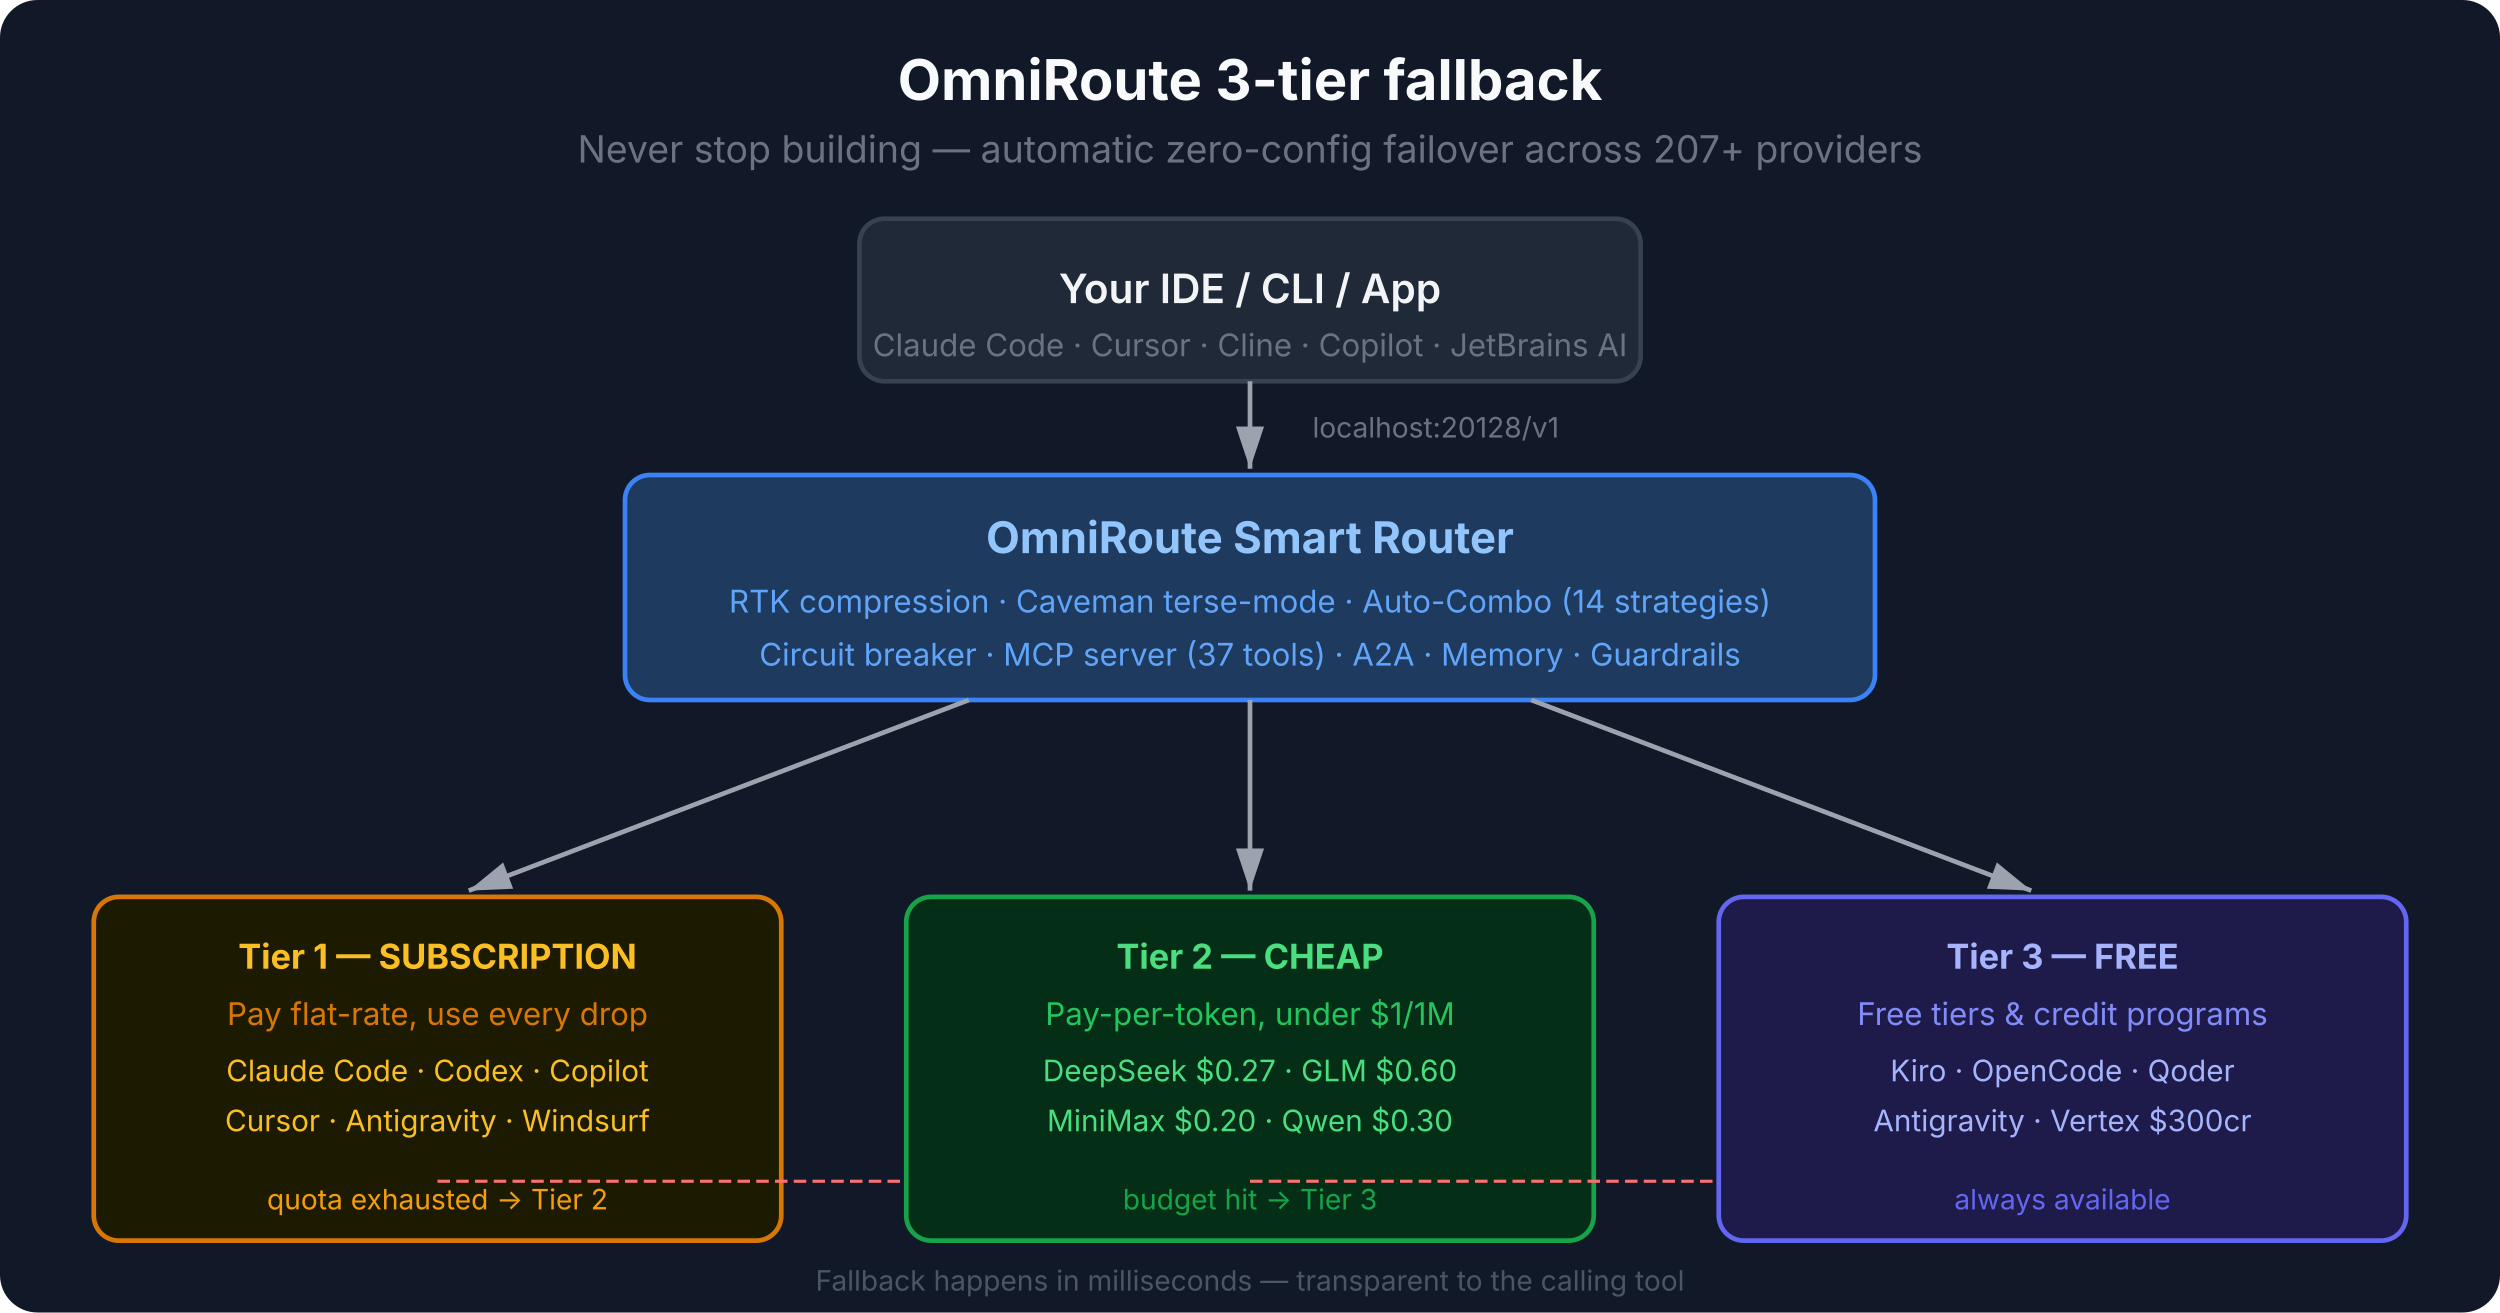
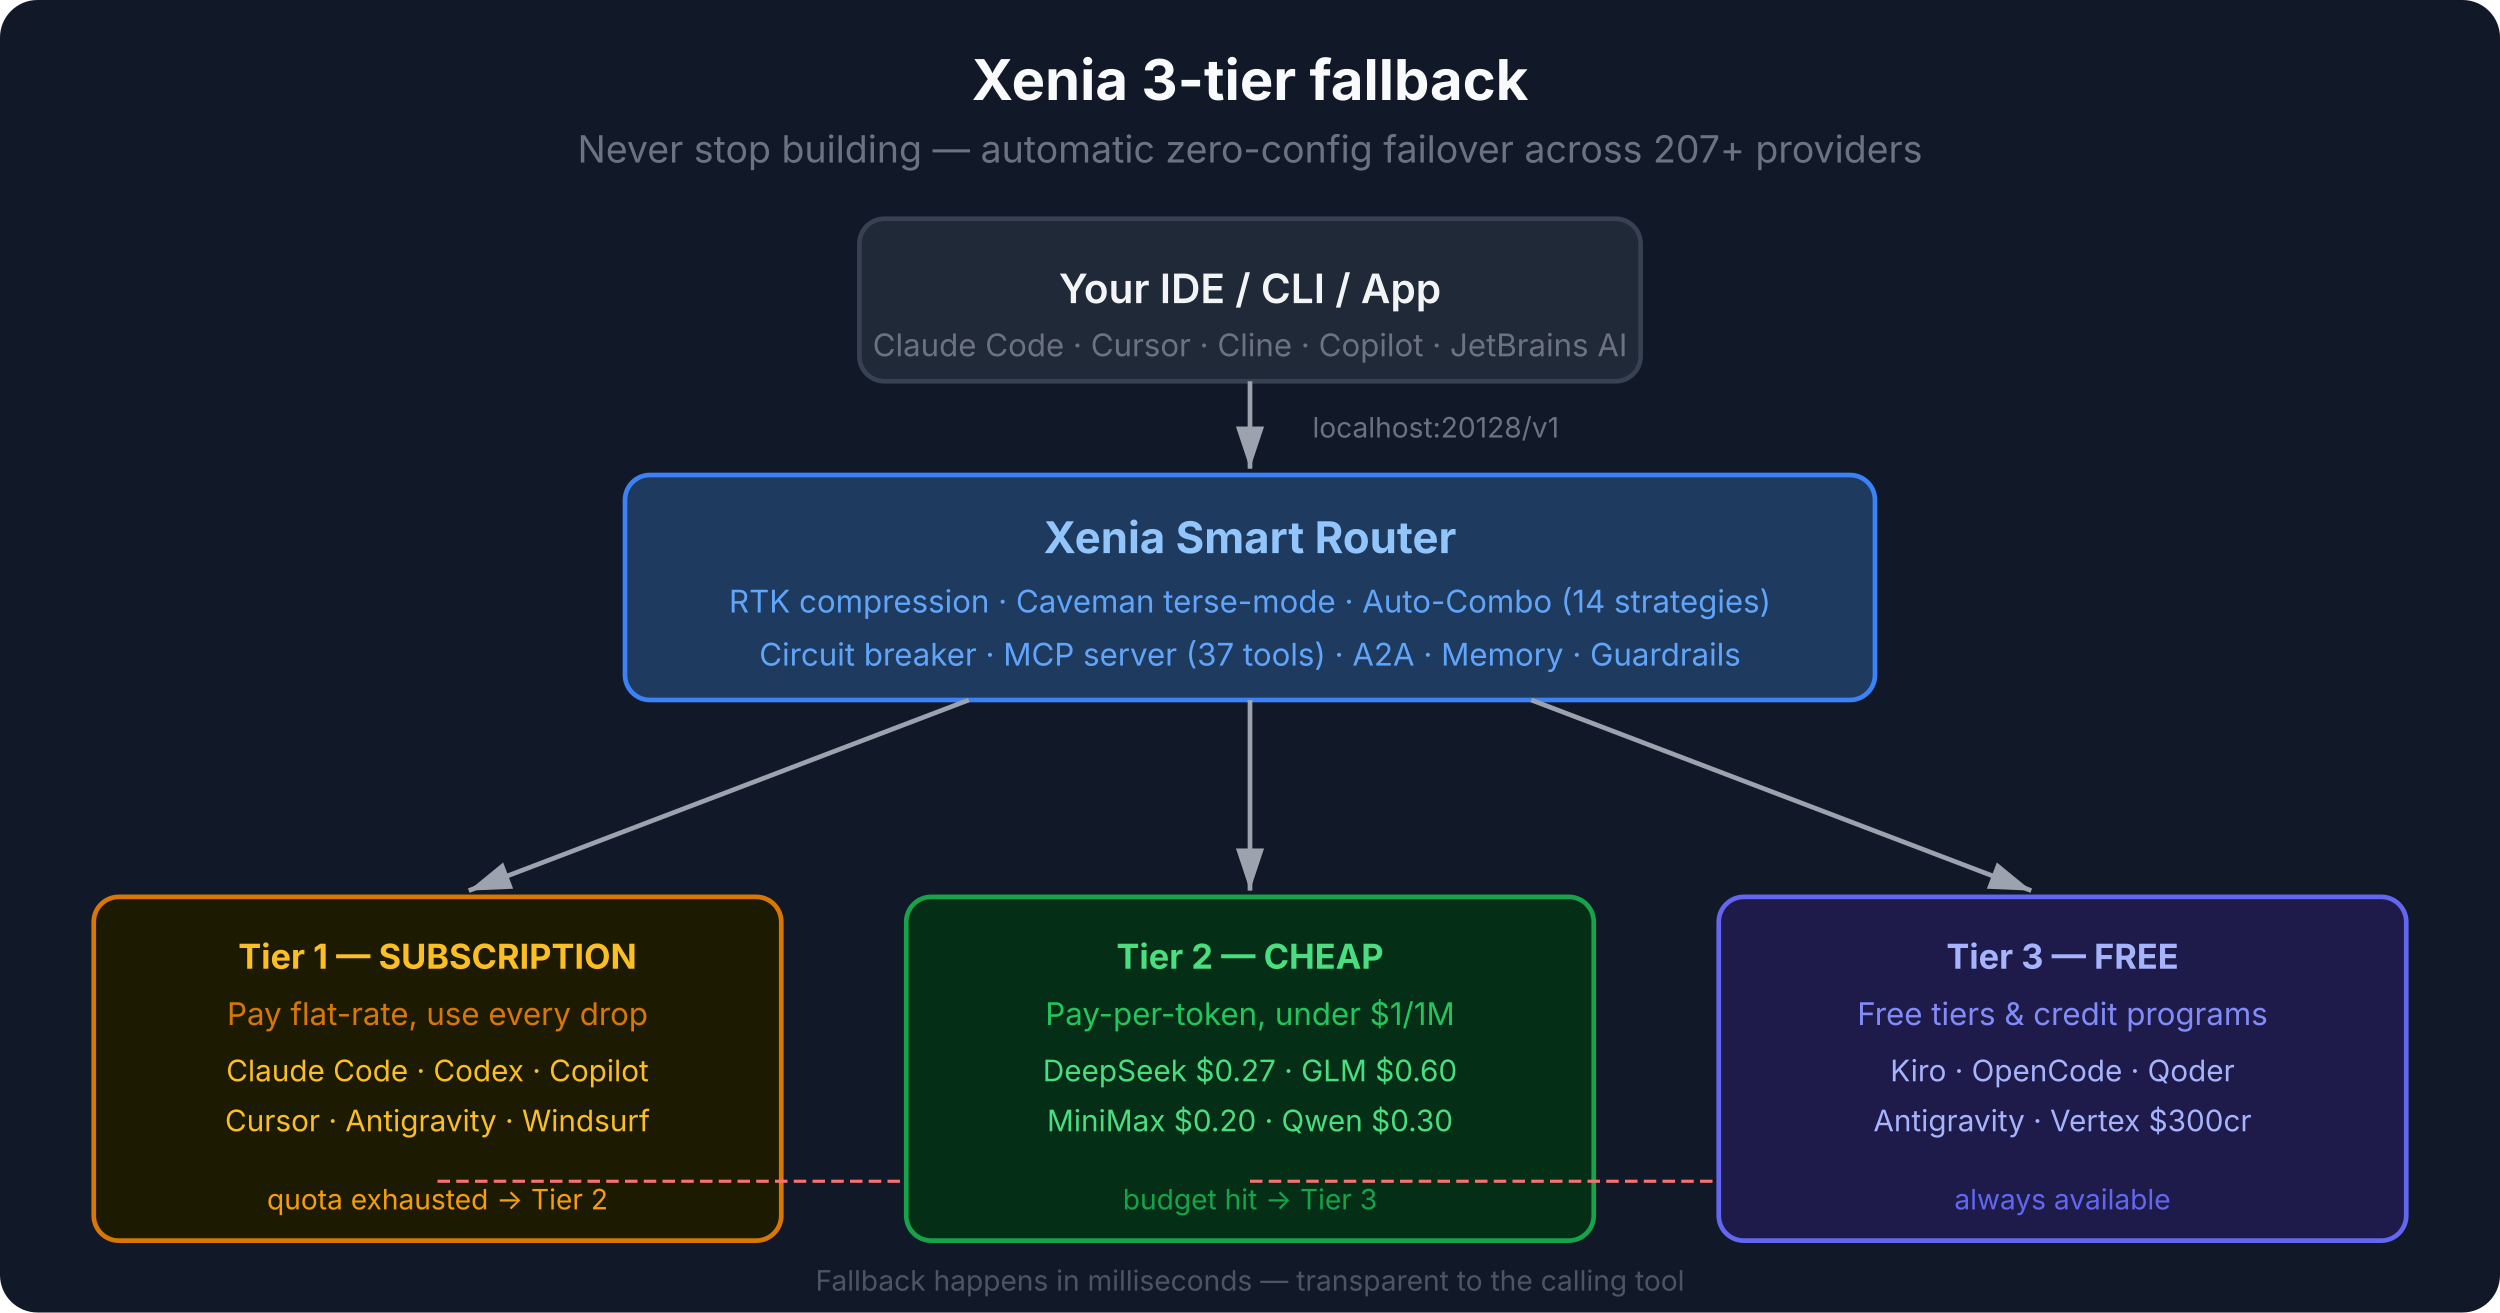
<svg xmlns="http://www.w3.org/2000/svg" viewBox="0 0 800 420" font-family="system-ui, -apple-system, sans-serif">
  <defs>
    <marker id="arrow-dark" markerWidth="10" markerHeight="10" refX="9" refY="3" orient="auto">
      <path d="M0,0 L0,6 L9,3 z" fill="#9ca3af" />
    </marker>
    <marker id="arrow-fallback-dark" markerWidth="10" markerHeight="10" refX="9" refY="3" orient="auto">
      <path d="M0,0 L0,6 L9,3 z" fill="#f87171" />
    </marker>
  </defs>
  <rect width="800" height="420" fill="#111827" rx="12" />
-   <text x="400" y="32" text-anchor="middle" font-size="18" font-weight="700" fill="#f9fafb">OmniRoute 3-tier fallback</text>
+   <text x="400" y="32" text-anchor="middle" font-size="18" font-weight="700" fill="#f9fafb">Xenia 3-tier fallback</text>
  <text x="400" y="52" text-anchor="middle" font-size="12" fill="#6b7280">Never stop building — automatic zero-config failover across 207+ providers</text>
  <rect x="275" y="70" width="250" height="52" rx="8" fill="#1f2937" stroke="#374151" stroke-width="1.5" />
  <text x="400" y="97" text-anchor="middle" font-size="13" font-weight="600" fill="#f3f4f6">Your IDE / CLI / App</text>
  <text x="400" y="114" text-anchor="middle" font-size="10" fill="#6b7280">Claude Code · Cursor · Cline · Copilot · JetBrains AI</text>
  <line x1="400" y1="122" x2="400" y2="150" stroke="#9ca3af" stroke-width="1.5" marker-end="url(#arrow-dark)" />
  <text x="420" y="140" font-size="9" fill="#6b7280">localhost:20128/v1</text>
  <rect x="200" y="152" width="400" height="72" rx="8" fill="#1e3a5f" stroke="#3b82f6" stroke-width="1.5" />
-   <text x="400" y="177" text-anchor="middle" font-size="14" font-weight="700" fill="#93c5fd">OmniRoute Smart Router</text>
+   <text x="400" y="177" text-anchor="middle" font-size="14" font-weight="700" fill="#93c5fd">Xenia Smart Router</text>
  <text x="400" y="196" text-anchor="middle" font-size="10" fill="#60a5fa">RTK compression · Caveman terse-mode · Auto-Combo (14 strategies)</text>
  <text x="400" y="213" text-anchor="middle" font-size="10" fill="#60a5fa">Circuit breaker · MCP server (37 tools) · A2A · Memory · Guardrails</text>
  <line x1="310" y1="224" x2="150" y2="285" stroke="#9ca3af" stroke-width="1.5" marker-end="url(#arrow-dark)" />
  <line x1="400" y1="224" x2="400" y2="285" stroke="#9ca3af" stroke-width="1.5" marker-end="url(#arrow-dark)" />
  <line x1="490" y1="224" x2="650" y2="285" stroke="#9ca3af" stroke-width="1.5" marker-end="url(#arrow-dark)" />
  <rect x="30" y="287" width="220" height="110" rx="8" fill="#1c1a00" stroke="#d97706" stroke-width="1.5" />
  <text x="140" y="310" text-anchor="middle" font-size="11" font-weight="700" fill="#fbbf24">Tier 1 — SUBSCRIPTION</text>
  <text x="140" y="328" text-anchor="middle" font-size="10" fill="#d97706">Pay flat-rate, use every drop</text>
  <text x="140" y="346" text-anchor="middle" font-size="9.5" fill="#fbbf24">Claude Code · Codex · Copilot</text>
  <text x="140" y="362" text-anchor="middle" font-size="9.5" fill="#fbbf24">Cursor · Antigravity · Windsurf</text>
  <text x="140" y="387" text-anchor="middle" font-size="9" fill="#f59e0b">quota exhausted → Tier 2</text>
  <line x1="140" y1="378" x2="300" y2="378" stroke="#f87171" stroke-width="1" stroke-dasharray="4,2" marker-end="url(#arrow-fallback-dark)" />
  <rect x="290" y="287" width="220" height="110" rx="8" fill="#052e16" stroke="#16a34a" stroke-width="1.5" />
  <text x="400" y="310" text-anchor="middle" font-size="11" font-weight="700" fill="#4ade80">Tier 2 — CHEAP</text>
  <text x="400" y="328" text-anchor="middle" font-size="10" fill="#22c55e">Pay-per-token, under $1/1M</text>
  <text x="400" y="346" text-anchor="middle" font-size="9.5" fill="#4ade80">DeepSeek $0.27 · GLM $0.60</text>
  <text x="400" y="362" text-anchor="middle" font-size="9.5" fill="#4ade80">MiniMax $0.20 · Qwen $0.30</text>
  <text x="400" y="387" text-anchor="middle" font-size="9" fill="#16a34a">budget hit → Tier 3</text>
  <line x1="400" y1="378" x2="560" y2="378" stroke="#f87171" stroke-width="1" stroke-dasharray="4,2" marker-end="url(#arrow-fallback-dark)" />
  <rect x="550" y="287" width="220" height="110" rx="8" fill="#1e1b4b" stroke="#6366f1" stroke-width="1.5" />
  <text x="660" y="310" text-anchor="middle" font-size="11" font-weight="700" fill="#a5b4fc">Tier 3 — FREE</text>
  <text x="660" y="328" text-anchor="middle" font-size="10" fill="#818cf8">Free tiers &amp; credit programs</text>
  <text x="660" y="346" text-anchor="middle" font-size="9.5" fill="#a5b4fc">Kiro · OpenCode · Qoder</text>
  <text x="660" y="362" text-anchor="middle" font-size="9.5" fill="#a5b4fc">Antigravity · Vertex $300cr</text>
  <text x="660" y="387" text-anchor="middle" font-size="9" fill="#6366f1">always available</text>
  <text x="400" y="413" text-anchor="middle" font-size="9" fill="#4b5563">Fallback happens in milliseconds — transparent to the calling tool</text>
</svg>
